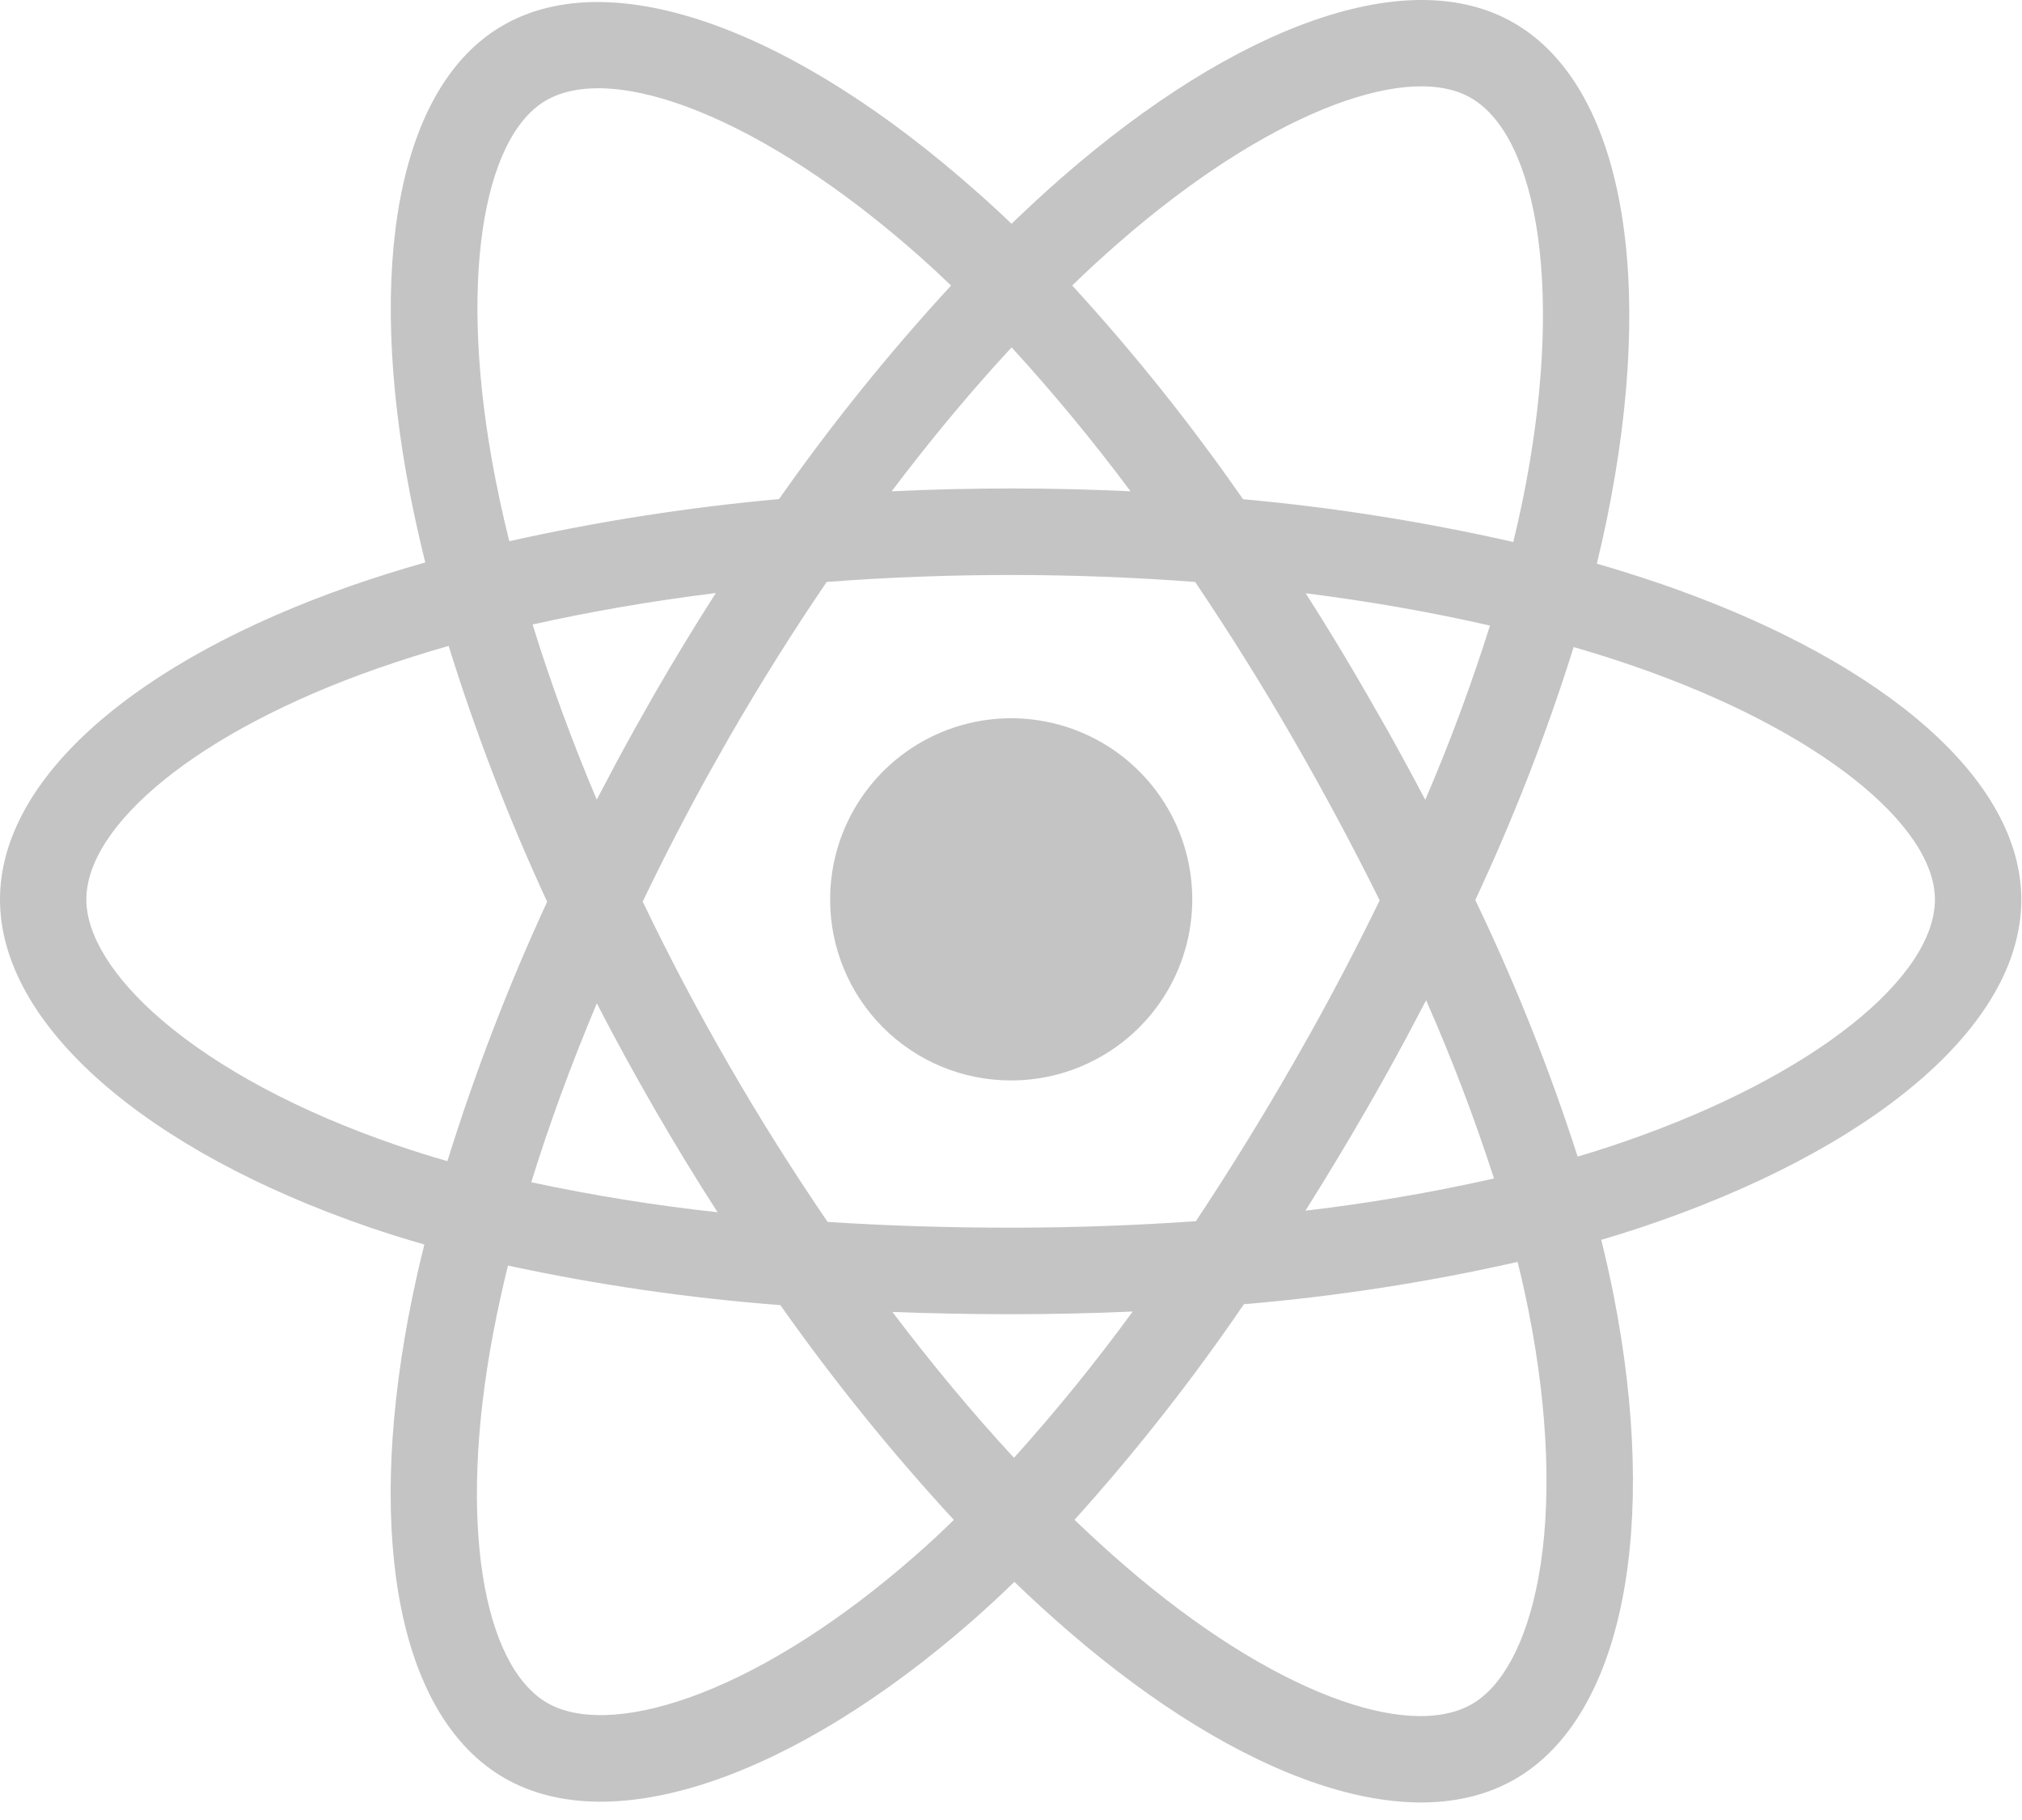
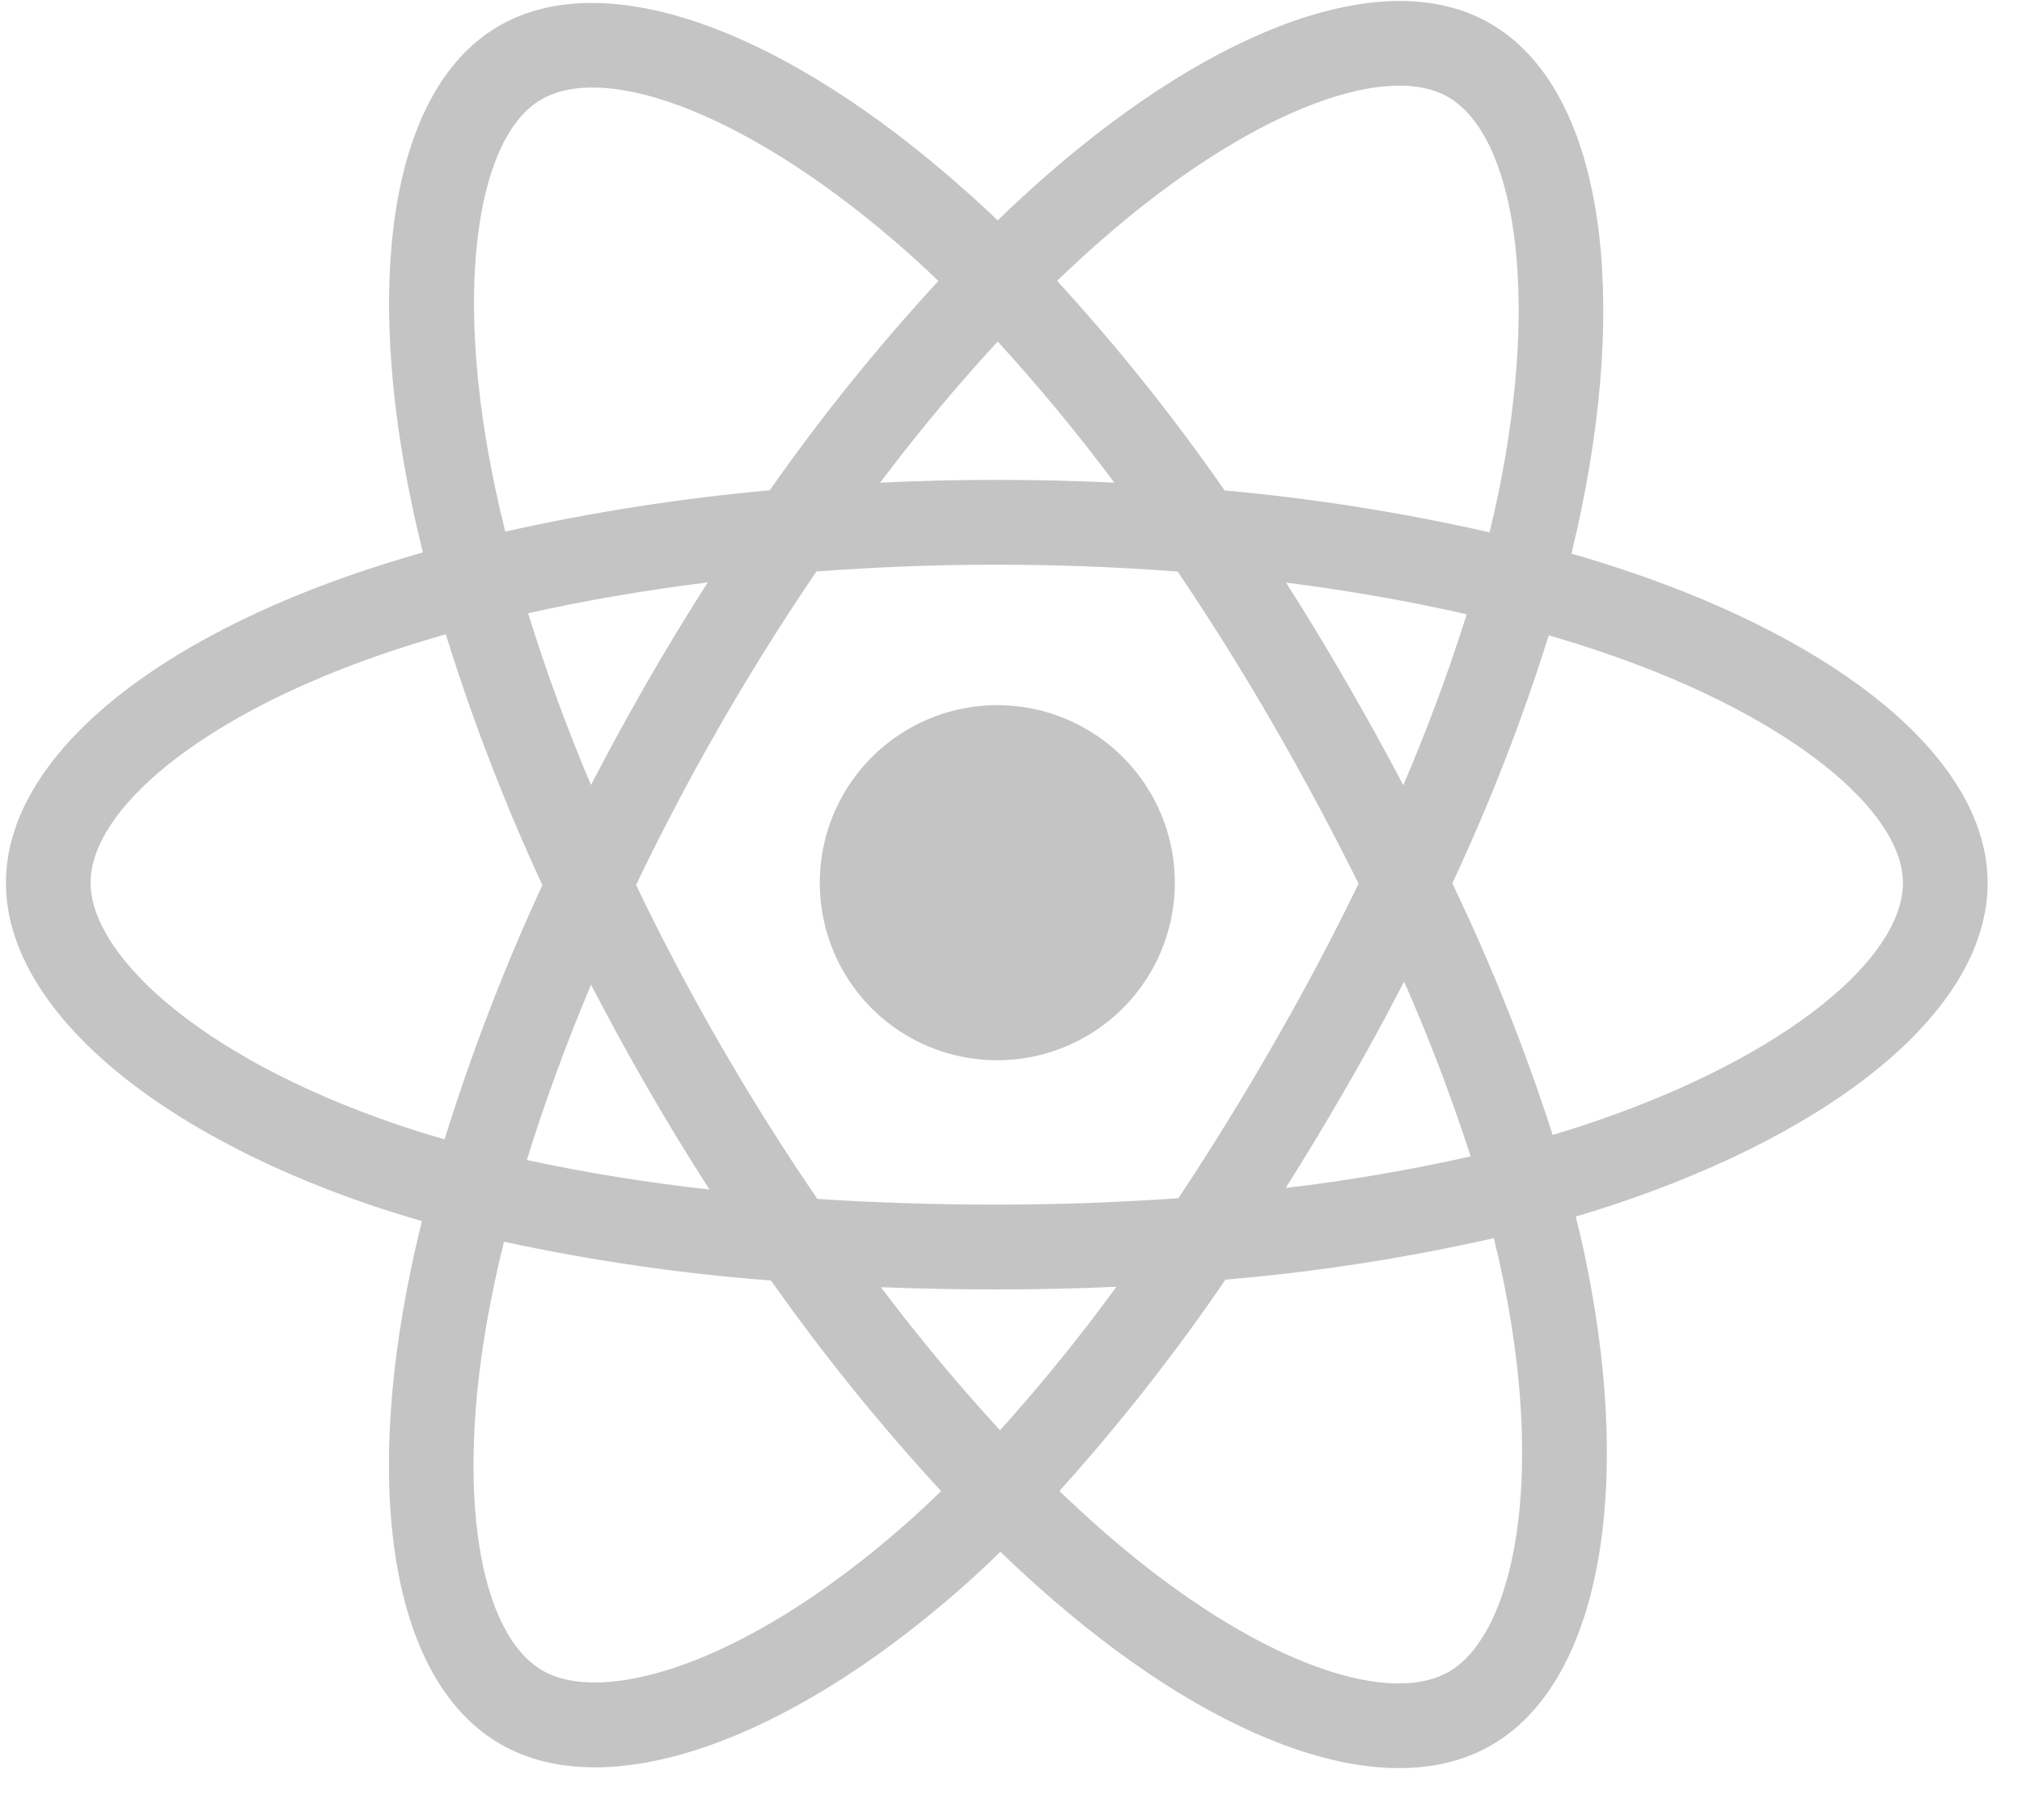
<svg xmlns="http://www.w3.org/2000/svg" width="60px" height="54px" viewBox="0 0 60 54" version="1.1">
  <g id="Page-1" stroke="none" stroke-width="1" fill="none" fill-rule="evenodd">
-     <g id="Artboard" transform="translate(-127, -477)" fill="#C4C4C4" fill-rule="nonzero">
-       <path d="M158.509,482.266 C163.678,477.757 168.801,475.872 171.924,477.681 C175.187,479.567 176.143,485.294 174.681,492.404 C174.59,492.847 174.491,493.286 174.384,493.724 C175.032,493.912 175.675,494.115 176.314,494.334 L176.314,494.334 L176.685,494.464 C182.951,496.704 186.978,500.139 186.98,503.693 C186.98,507.465 182.503,511.156 175.631,513.439 C175.267,513.559 174.895,513.675 174.515,513.787 C174.651,514.334 174.77,514.87 174.875,515.394 C176.233,522.266 175.187,527.913 171.969,529.78 C168.857,531.587 163.822,529.812 158.724,525.416 C158.168,524.937 157.626,524.443 157.1,523.934 C156.683,524.339 156.267,524.725 155.85,525.09 C150.585,529.7 145.183,531.612 141.963,529.752 C138.846,527.95 137.871,522.693 139.12,516.07 C139.257,515.347 139.414,514.632 139.592,513.925 C139.045,513.768 138.504,513.599 137.967,513.416 C131.353,511.151 127,507.415 127,503.689 C127,500.083 131.056,496.605 137.399,494.387 C138.108,494.14 138.851,493.906 139.619,493.688 C139.455,493.027 139.307,492.363 139.175,491.697 C137.86,484.958 138.788,479.574 141.912,477.761 C145.171,475.869 150.6,477.9 156.017,482.72 C156.358,483.02 156.691,483.327 157.016,483.64 C157.504,483.169 158.001,482.71 158.509,482.266 Z M172.033,514.441 C169.358,515.046 166.644,515.465 163.911,515.697 C162.381,517.94 160.702,520.077 158.884,522.094 C159.393,522.578 159.893,523.039 160.393,523.469 C164.751,527.229 168.793,528.654 170.684,527.557 C171.572,527.043 172.291,525.756 172.648,523.826 C173.045,521.678 172.959,518.932 172.358,515.895 L172.358,515.895 L172.259,515.417 C172.19,515.096 172.115,514.771 172.033,514.441 Z M142.073,514.55 C141.909,515.216 141.763,515.883 141.636,516.549 C140.562,522.212 141.35,526.434 143.241,527.527 C144.13,528.041 145.601,528.022 147.447,527.369 L147.447,527.369 L147.813,527.233 C149.777,526.468 151.971,525.075 154.162,523.155 C154.551,522.814 154.932,522.462 155.304,522.096 C153.451,520.086 151.731,517.957 150.156,515.723 C147.438,515.516 144.738,515.124 142.073,514.55 Z M160.612,515.913 C159.42,515.967 158.211,515.993 156.989,515.993 C155.798,515.993 154.629,515.97 153.48,515.925 C154.662,517.487 155.874,518.941 157.089,520.254 C158.336,518.868 159.512,517.419 160.612,515.913 Z M156.993,494.06 C155.144,494.06 153.315,494.131 151.531,494.266 C150.503,495.776 149.534,497.323 148.623,498.906 L148.623,498.906 L148.084,499.86 C147.374,501.136 146.703,502.434 146.072,503.751 L146.072,503.751 C146.855,505.389 147.708,507.003 148.627,508.594 C149.546,510.186 150.523,511.739 151.558,513.254 C153.306,513.368 155.114,513.426 156.989,513.426 C158.863,513.426 160.706,513.358 162.487,513.233 C163.494,511.713 164.452,510.162 165.361,508.579 L165.361,508.579 L165.904,507.621 C166.619,506.338 167.297,505.036 167.94,503.714 C167.126,502.074 166.264,500.466 165.354,498.891 C164.445,497.315 163.481,495.774 162.464,494.267 C160.681,494.131 158.841,494.06 156.993,494.06 Z M144.71,506.77 C143.947,508.582 143.295,510.363 142.765,512.077 C144.591,512.469 146.437,512.766 148.293,512.968 C147.64,511.954 147.013,510.925 146.41,509.88 C145.819,508.856 145.252,507.82 144.71,506.77 Z M169.318,506.678 L168.754,507.749 C168.373,508.459 167.981,509.164 167.579,509.863 C166.985,510.895 166.37,511.914 165.736,512.922 C167.616,512.701 169.485,512.382 171.332,511.966 C170.752,510.17 170.08,508.405 169.318,506.678 L169.318,506.678 Z M140.313,496.165 C139.619,496.362 138.931,496.579 138.248,496.816 C132.818,498.709 129.562,501.501 129.562,503.689 C129.562,504.718 130.314,505.989 131.798,507.262 C133.456,508.683 135.872,509.988 138.796,510.987 C139.283,511.154 139.776,511.308 140.276,511.451 C141.093,508.824 142.082,506.253 143.236,503.756 C142.096,501.293 141.119,498.757 140.313,496.165 Z M173.696,496.198 C172.892,498.762 171.917,501.269 170.777,503.703 C171.961,506.169 172.976,508.713 173.815,511.317 C174.157,511.215 174.495,511.11 174.822,511.001 L174.822,511.001 L175.19,510.876 C180.909,508.904 184.416,505.964 184.416,503.689 C184.416,501.511 181.03,498.677 175.479,496.763 C174.906,496.564 174.31,496.377 173.696,496.198 Z M154.954,498.718 C156.964,497.888 159.276,498.35 160.812,499.891 C162.347,501.431 162.802,503.745 161.965,505.752 C161.128,507.759 159.164,509.064 156.989,509.057 C155.566,509.055 154.202,508.488 153.198,507.48 C152.193,506.472 151.63,505.107 151.633,503.684 C151.633,501.509 152.944,499.549 154.954,498.718 Z M165.744,494.602 C166.377,495.592 166.984,496.594 167.567,497.609 L167.567,497.609 L168.157,498.641 C168.546,499.333 168.924,500.03 169.293,500.732 C170.019,499.042 170.66,497.316 171.213,495.561 C169.493,495.167 167.657,494.845 165.744,494.602 Z M148.242,494.595 C146.34,494.832 144.516,495.146 142.804,495.529 C143.325,497.214 143.96,498.958 144.71,500.731 L144.707,500.727 L145.256,499.687 C145.442,499.34 145.63,498.994 145.822,498.65 L146.403,497.622 C146.992,496.599 147.605,495.589 148.242,494.595 Z M170.518,479.836 C168.577,478.884 164.524,480.426 160.195,484.202 L160.195,484.202 C159.723,484.613 159.264,485.036 158.816,485.471 C160.646,487.468 162.34,489.586 163.885,491.812 C166.583,492.056 169.262,492.481 171.904,493.081 C172.001,492.684 172.091,492.286 172.174,491.886 C173.436,485.747 172.655,481.066 170.647,479.905 L170.647,479.905 Z M154.322,484.638 C149.645,480.481 145.208,478.817 143.201,479.981 C141.317,481.075 140.569,485.429 141.7,491.206 L141.7,491.206 L141.827,491.826 C141.915,492.238 142.01,492.649 142.112,493.058 C144.75,492.468 147.424,492.051 150.116,491.808 C151.676,489.586 153.382,487.469 155.222,485.472 C154.922,485.183 154.621,484.905 154.322,484.638 Z M157.018,487.306 L156.503,487.871 C155.476,489.015 154.457,490.255 153.458,491.577 C155.823,491.465 158.186,491.465 160.547,491.577 C159.443,490.095 158.265,488.67 157.018,487.306 L157.018,487.306 Z" id="react-logo" />
+     <g id="react-logo" transform="translate(0.176471, 0.029412)" fill="#C4C4C4" fill-rule="nonzero">
+       <path d="M30.892,5.162 C35.958,0.742 40.981,-1.106 44.044,0.668 C47.242,2.516 48.179,8.132 46.746,15.102 C46.657,15.536 46.56,15.967 46.454,16.396 C47.09,16.58 47.721,16.78 48.347,16.994 L48.347,16.994 L48.711,17.121 C54.854,19.317 58.802,22.685 58.804,26.169 C58.804,29.868 54.415,33.486 47.677,35.724 C47.32,35.842 46.955,35.956 46.583,36.066 C46.716,36.602 46.834,37.127 46.936,37.642 C48.267,44.378 47.242,49.915 44.088,51.745 C41.036,53.517 36.1,51.776 31.102,47.466 C30.557,46.997 30.026,46.512 29.51,46.013 C29.101,46.411 28.693,46.789 28.285,47.147 C23.122,51.667 17.827,53.541 14.67,51.717 C11.613,49.951 10.658,44.797 11.883,38.304 C12.017,37.595 12.171,36.894 12.345,36.201 C11.809,36.047 11.278,35.881 10.752,35.702 C4.268,33.481 0,29.819 0,26.165 C0,22.63 3.976,19.221 10.195,17.046 C10.891,16.804 11.618,16.575 12.372,16.36 C12.211,15.713 12.066,15.062 11.937,14.409 C10.647,7.802 11.557,2.524 14.62,0.746 C17.814,-1.109 23.137,0.882 28.448,5.608 C28.783,5.902 29.109,6.203 29.428,6.51 C29.905,6.048 30.393,5.598 30.892,5.162 Z M44.15,36.707 C41.527,37.3 38.867,37.711 36.187,37.938 C34.687,40.137 33.041,42.232 31.259,44.21 C31.758,44.684 32.248,45.136 32.738,45.558 C37.011,49.244 40.974,50.642 42.827,49.566 C43.698,49.061 44.403,47.8 44.753,45.908 C45.142,43.802 45.058,41.11 44.469,38.133 L44.469,38.133 L44.372,37.664 C44.304,37.349 44.23,37.03 44.15,36.707 Z M14.778,36.813 C14.617,37.467 14.474,38.12 14.349,38.773 C13.296,44.325 14.068,48.465 15.923,49.537 C16.794,50.04 18.236,50.022 20.046,49.381 L20.046,49.381 L20.405,49.248 C22.331,48.498 24.482,47.132 26.63,45.25 C27.011,44.916 27.384,44.57 27.749,44.211 C25.932,42.241 24.247,40.154 22.702,37.964 C20.038,37.761 17.39,37.376 14.778,36.813 Z M32.953,38.15 C31.785,38.203 30.599,38.228 29.401,38.228 C28.234,38.228 27.087,38.206 25.961,38.162 C27.12,39.693 28.308,41.118 29.499,42.406 C30.722,41.047 31.875,39.626 32.953,38.15 Z M29.404,16.725 C27.593,16.725 25.799,16.795 24.05,16.927 C23.042,18.408 22.092,19.924 21.199,21.476 L21.199,21.476 L20.67,22.411 C19.975,23.663 19.317,24.935 18.698,26.227 L18.698,26.227 C19.466,27.832 20.302,29.415 21.203,30.975 C22.104,32.535 23.062,34.058 24.077,35.543 C25.791,35.655 27.563,35.712 29.401,35.712 C31.238,35.712 33.045,35.645 34.791,35.522 C35.778,34.033 36.717,32.512 37.608,30.96 L37.608,30.96 L38.141,30.021 C38.842,28.763 39.507,27.486 40.137,26.19 C39.339,24.582 38.494,23.006 37.602,21.461 C36.711,19.917 35.766,18.406 34.769,16.929 C33.021,16.795 31.216,16.725 29.404,16.725 Z M17.362,29.186 C16.615,30.963 15.976,32.708 15.456,34.389 C17.247,34.773 19.055,35.065 20.876,35.263 C20.235,34.269 19.62,33.26 19.03,32.235 C18.45,31.232 17.894,30.215 17.362,29.186 Z M41.488,29.096 L40.936,30.146 C40.562,30.843 40.178,31.533 39.783,32.218 C39.201,33.23 38.598,34.23 37.976,35.217 C39.82,35.001 41.652,34.688 43.463,34.28 C42.894,32.519 42.235,30.789 41.488,29.096 L41.488,29.096 Z M13.051,18.79 C12.371,18.982 11.697,19.195 11.028,19.428 C5.704,21.284 2.511,24.02 2.511,26.165 C2.511,27.175 3.249,28.421 4.704,29.669 C6.33,31.062 8.698,32.341 11.564,33.321 C12.042,33.484 12.526,33.636 13.016,33.775 C13.817,31.2 14.786,28.68 15.918,26.232 C14.8,23.817 13.842,21.331 13.051,18.79 Z M45.781,18.821 C44.992,21.335 44.036,23.793 42.919,26.179 C44.08,28.597 45.075,31.091 45.897,33.644 C46.233,33.544 46.563,33.441 46.884,33.334 L46.884,33.334 L47.245,33.212 C52.852,31.278 56.29,28.397 56.29,26.165 C56.29,24.03 52.97,21.252 47.529,19.375 C46.967,19.18 46.382,18.997 45.781,18.821 Z M27.406,21.292 C29.377,20.478 31.644,20.932 33.149,22.442 C34.654,23.952 35.1,26.22 34.28,28.188 C33.459,30.156 31.533,31.435 29.401,31.428 C28.006,31.427 26.669,30.871 25.684,29.883 C24.699,28.894 24.147,27.556 24.15,26.161 C24.15,24.028 25.436,22.107 27.406,21.292 Z M37.985,17.257 C38.604,18.227 39.2,19.21 39.772,20.204 L39.772,20.204 L40.35,21.217 C40.731,21.895 41.102,22.578 41.464,23.267 C42.176,21.609 42.804,19.917 43.347,18.197 C41.66,17.811 39.86,17.495 37.985,17.257 Z M20.826,17.25 C18.961,17.482 17.173,17.79 15.494,18.166 C16.005,19.817 16.627,21.527 17.362,23.266 L17.36,23.262 L17.898,22.242 C18.08,21.902 18.265,21.563 18.453,21.226 L19.022,20.218 C19.6,19.214 20.201,18.225 20.826,17.25 Z M42.665,2.781 C40.761,1.848 36.788,3.359 32.544,7.061 L32.544,7.061 C32.081,7.464 31.631,7.878 31.192,8.304 C32.987,10.263 34.647,12.34 36.162,14.522 C38.807,14.761 41.434,15.177 44.024,15.766 C44.119,15.377 44.207,14.986 44.289,14.594 C45.526,8.575 44.76,3.986 42.792,2.848 L42.792,2.848 L42.665,2.781 Z M26.787,7.489 C22.201,3.413 17.851,1.781 15.884,2.923 C14.036,3.995 13.303,8.264 14.411,13.927 L14.411,13.927 L14.536,14.535 C14.623,14.94 14.716,15.342 14.816,15.743 C17.402,15.165 20.023,14.756 22.663,14.518 C24.192,12.339 25.865,10.263 27.669,8.306 C27.375,8.023 27.079,7.75 26.787,7.489 Z M29.429,10.104 L28.925,10.657 C27.918,11.78 26.919,12.995 25.939,14.291 C28.257,14.181 30.574,14.181 32.89,14.291 C31.807,12.838 30.652,11.441 29.429,10.104 L29.429,10.104 Z" />
    </g>
  </g>
</svg>
